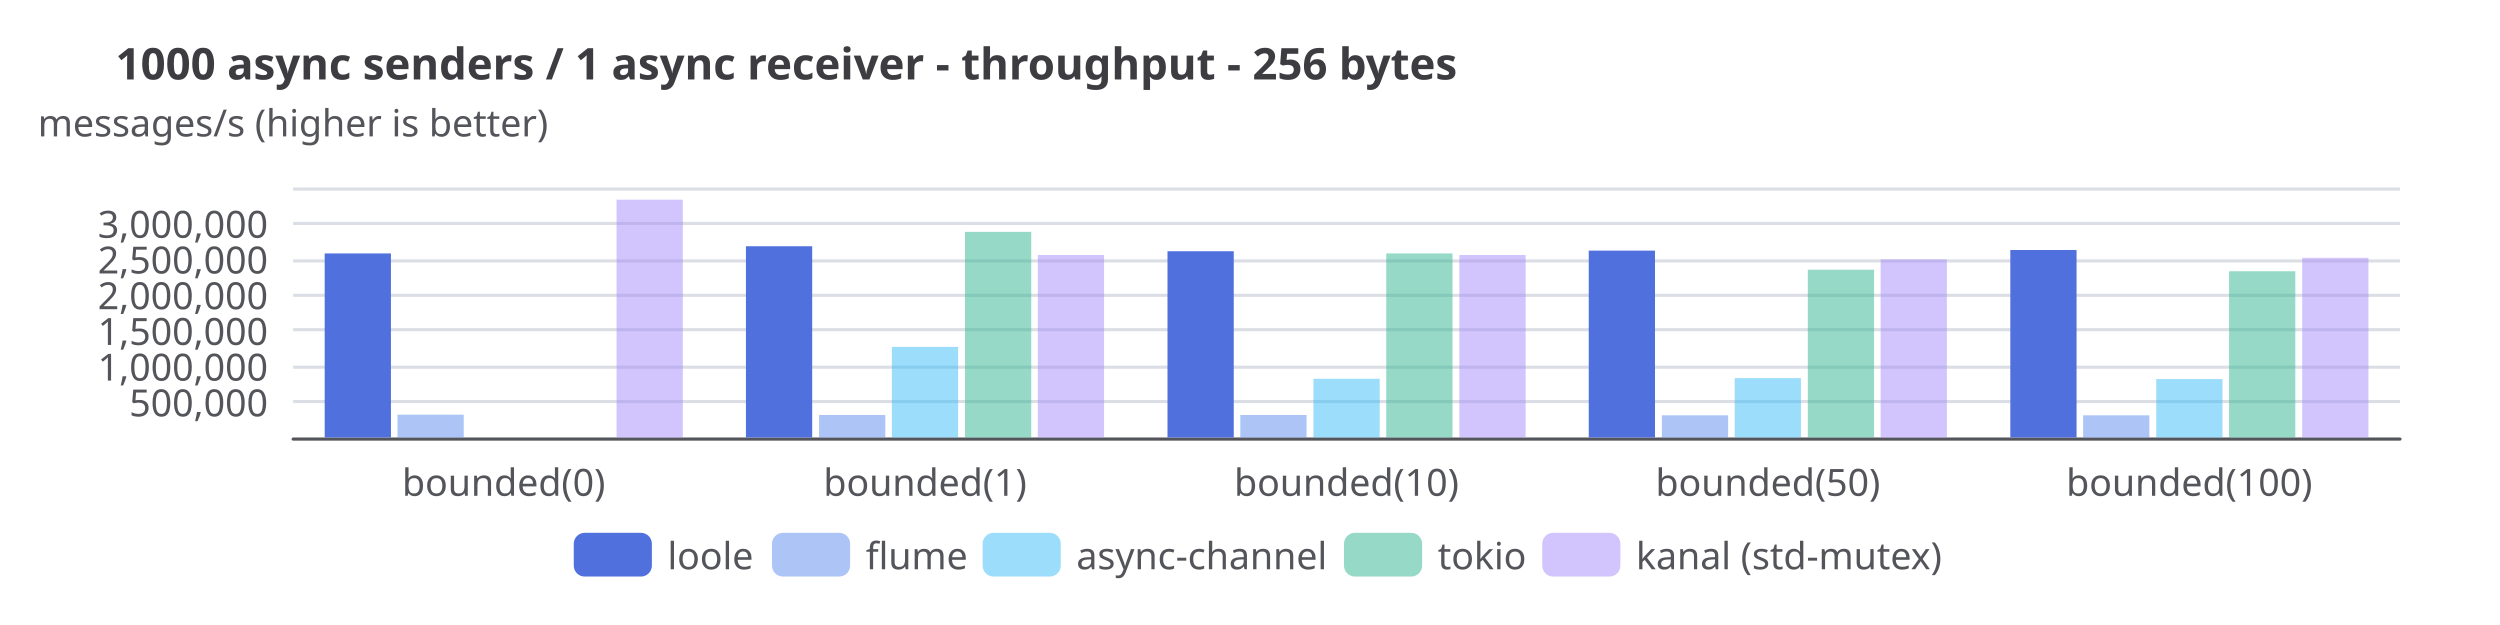
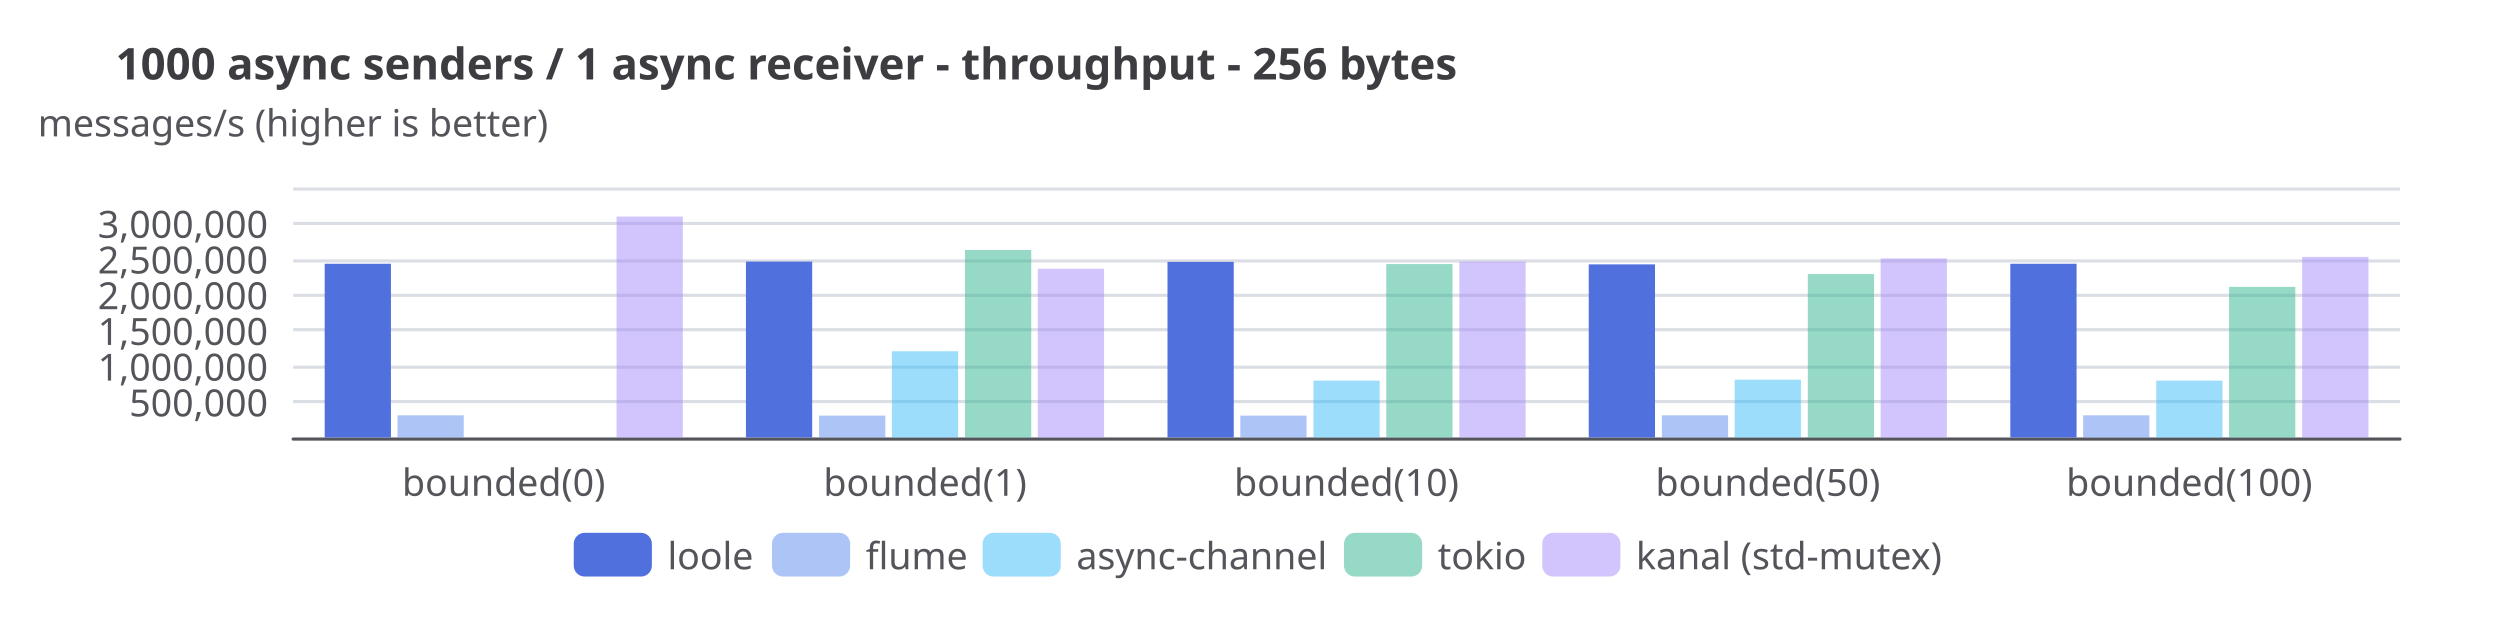
<svg xmlns="http://www.w3.org/2000/svg" width="800" height="200" version="1.1" baseProfile="full" viewBox="0 0 800 200">
  <rect width="800" height="200" x="0" y="0" fill="white" />
  <path d="M93.8 140.5L768 140.5" fill="none" pointer-events="visible" stroke="#dbdee4" class="zr1-cls-8" />
  <path d="M93.8 128.5L768 128.5" fill="none" pointer-events="visible" stroke="#dbdee4" class="zr1-cls-8" />
  <path d="M93.8 117.5L768 117.5" fill="none" pointer-events="visible" stroke="#dbdee4" class="zr1-cls-8" />
  <path d="M93.8 105.5L768 105.5" fill="none" pointer-events="visible" stroke="#dbdee4" class="zr1-cls-8" />
  <path d="M93.8 94.5L768 94.5" fill="none" pointer-events="visible" stroke="#dbdee4" class="zr1-cls-8" />
  <path d="M93.8 83.5L768 83.5" fill="none" pointer-events="visible" stroke="#dbdee4" class="zr1-cls-8" />
  <path d="M93.8 71.5L768 71.5" fill="none" pointer-events="visible" stroke="#dbdee4" class="zr1-cls-8" />
  <path d="M93.8 60.5L768 60.5" fill="none" pointer-events="visible" stroke="#dbdee4" class="zr1-cls-8" />
  <text dominant-baseline="central" text-anchor="middle" style="font-size:12px;font-family:sans-serif;" xml:space="preserve" y="-6" transform="translate(93.76 45)" fill="#54555a">messages/s (higher is better)</text>
  <path d="M93.8 140.5L768 140.5" fill="none" pointer-events="visible" stroke="#54555a" stroke-linecap="round" class="zr1-cls-8" />
  <text dominant-baseline="central" text-anchor="end" style="font-size:12px;font-family:sans-serif;" transform="translate(85.76 128.5714)" fill="#54555a">500,000</text>
  <text dominant-baseline="central" text-anchor="end" style="font-size:12px;font-family:sans-serif;" transform="translate(85.76 117.1429)" fill="#54555a">1,000,000</text>
  <text dominant-baseline="central" text-anchor="end" style="font-size:12px;font-family:sans-serif;" transform="translate(85.76 105.7143)" fill="#54555a">1,500,000</text>
  <text dominant-baseline="central" text-anchor="end" style="font-size:12px;font-family:sans-serif;" transform="translate(85.76 94.2857)" fill="#54555a">2,000,000</text>
  <text dominant-baseline="central" text-anchor="end" style="font-size:12px;font-family:sans-serif;" transform="translate(85.76 82.8571)" fill="#54555a">2,500,000</text>
  <text dominant-baseline="central" text-anchor="end" style="font-size:12px;font-family:sans-serif;" transform="translate(85.76 71.4286)" fill="#54555a">3,000,000</text>
  <text dominant-baseline="central" text-anchor="middle" style="font-size:12px;font-family:sans-serif;" y="6" transform="translate(161.184 148)" fill="#54555a">bounded(0)</text>
  <text dominant-baseline="central" text-anchor="middle" style="font-size:12px;font-family:sans-serif;" y="6" transform="translate(296.032 148)" fill="#54555a">bounded(1)</text>
  <text dominant-baseline="central" text-anchor="middle" style="font-size:12px;font-family:sans-serif;" y="6" transform="translate(430.88 148)" fill="#54555a">bounded(10)</text>
  <text dominant-baseline="central" text-anchor="middle" style="font-size:12px;font-family:sans-serif;" y="6" transform="translate(565.728 148)" fill="#54555a">bounded(50)</text>
  <text dominant-baseline="central" text-anchor="middle" style="font-size:12px;font-family:sans-serif;" y="6" transform="translate(700.576 148)" fill="#54555a">bounded(100)</text>
-   <path d="M103.9 140l21.2 0l0 -58.9l-21.2 0Z" fill="#5070dd" ecmeta_series_index="0" ecmeta_data_index="0" ecmeta_ssr_type="chart" class="zr1-cls-9" />
-   <path d="M238.7 140l21.2 0l0 -61.2l-21.2 0Z" fill="#5070dd" ecmeta_series_index="0" ecmeta_data_index="1" ecmeta_ssr_type="chart" class="zr1-cls-9" />
-   <path d="M373.6 140l21.2 0l0 -59.6l-21.2 0Z" fill="#5070dd" ecmeta_series_index="0" ecmeta_data_index="2" ecmeta_ssr_type="chart" class="zr1-cls-9" />
-   <path d="M508.4 140l21.2 0l0 -59.8l-21.2 0Z" fill="#5070dd" ecmeta_series_index="0" ecmeta_data_index="3" ecmeta_ssr_type="chart" class="zr1-cls-9" />
-   <path d="M643.3 140l21.2 0l0 -60l-21.2 0Z" fill="#5070dd" ecmeta_series_index="0" ecmeta_data_index="4" ecmeta_ssr_type="chart" class="zr1-cls-9" />
-   <path d="M127.2 140l21.2 0l0 -7.3l-21.2 0Z" fill="rgb(91,141,239)" fill-opacity="0.5" ecmeta_series_index="1" ecmeta_data_index="0" ecmeta_ssr_type="chart" class="zr1-cls-10" />
-   <path d="M262.1 140l21.2 0l0 -7.2l-21.2 0Z" fill="rgb(91,141,239)" fill-opacity="0.5" ecmeta_series_index="1" ecmeta_data_index="1" ecmeta_ssr_type="chart" class="zr1-cls-10" />
-   <path d="M396.9 140l21.2 0l0 -7.2l-21.2 0Z" fill="rgb(91,141,239)" fill-opacity="0.5" ecmeta_series_index="1" ecmeta_data_index="2" ecmeta_ssr_type="chart" class="zr1-cls-10" />
+   <path d="M103.9 140l21.2 0l0 -55.6l-21.2 0Z" fill="#5070dd" ecmeta_series_index="0" ecmeta_data_index="0" ecmeta_ssr_type="chart" class="zr1-cls-9" />
+   <path d="M238.7 140l21.2 0l0 -56.3l-21.2 0Z" fill="#5070dd" ecmeta_series_index="0" ecmeta_data_index="1" ecmeta_ssr_type="chart" class="zr1-cls-9" />
+   <path d="M373.6 140l21.2 0l0 -56.2l-21.2 0Z" fill="#5070dd" ecmeta_series_index="0" ecmeta_data_index="2" ecmeta_ssr_type="chart" class="zr1-cls-9" />
+   <path d="M508.4 140l21.2 0l0 -55.4l-21.2 0Z" fill="#5070dd" ecmeta_series_index="0" ecmeta_data_index="3" ecmeta_ssr_type="chart" class="zr1-cls-9" />
+   <path d="M643.3 140l21.2 0l0 -55.6l-21.2 0Z" fill="#5070dd" ecmeta_series_index="0" ecmeta_data_index="4" ecmeta_ssr_type="chart" class="zr1-cls-9" />
+   <path d="M127.2 140l21.2 0l0 -7.1l-21.2 0Z" fill="rgb(91,141,239)" fill-opacity="0.5" ecmeta_series_index="1" ecmeta_data_index="0" ecmeta_ssr_type="chart" class="zr1-cls-10" />
+   <path d="M262.1 140l21.2 0l0 -7l-21.2 0Z" fill="rgb(91,141,239)" fill-opacity="0.5" ecmeta_series_index="1" ecmeta_data_index="1" ecmeta_ssr_type="chart" class="zr1-cls-10" />
+   <path d="M396.9 140l21.2 0l0 -7l-21.2 0Z" fill="rgb(91,141,239)" fill-opacity="0.5" ecmeta_series_index="1" ecmeta_data_index="2" ecmeta_ssr_type="chart" class="zr1-cls-10" />
  <path d="M531.8 140l21.2 0l0 -7.1l-21.2 0Z" fill="rgb(91,141,239)" fill-opacity="0.5" ecmeta_series_index="1" ecmeta_data_index="3" ecmeta_ssr_type="chart" class="zr1-cls-10" />
  <path d="M666.6 140l21.2 0l0 -7.1l-21.2 0Z" fill="rgb(91,141,239)" fill-opacity="0.5" ecmeta_series_index="1" ecmeta_data_index="4" ecmeta_ssr_type="chart" class="zr1-cls-10" />
-   <path d="M285.4 140l21.2 0l0 -29l-21.2 0Z" fill="rgb(56,189,248)" fill-opacity="0.5" ecmeta_series_index="2" ecmeta_data_index="1" ecmeta_ssr_type="chart" class="zr1-cls-11" />
-   <path d="M420.3 140l21.2 0l0 -18.8l-21.2 0Z" fill="rgb(56,189,248)" fill-opacity="0.5" ecmeta_series_index="2" ecmeta_data_index="2" ecmeta_ssr_type="chart" class="zr1-cls-11" />
-   <path d="M555.1 140l21.2 0l0 -19l-21.2 0Z" fill="rgb(56,189,248)" fill-opacity="0.5" ecmeta_series_index="2" ecmeta_data_index="3" ecmeta_ssr_type="chart" class="zr1-cls-11" />
-   <path d="M690 140l21.2 0l0 -18.7l-21.2 0Z" fill="rgb(56,189,248)" fill-opacity="0.5" ecmeta_series_index="2" ecmeta_data_index="4" ecmeta_ssr_type="chart" class="zr1-cls-11" />
-   <path d="M308.8 140l21.2 0l0 -65.8l-21.2 0Z" fill="rgb(47,181,142)" fill-opacity="0.5" ecmeta_series_index="3" ecmeta_data_index="1" ecmeta_ssr_type="chart" class="zr1-cls-12" />
-   <path d="M443.6 140l21.2 0l0 -58.9l-21.2 0Z" fill="rgb(47,181,142)" fill-opacity="0.5" ecmeta_series_index="3" ecmeta_data_index="2" ecmeta_ssr_type="chart" class="zr1-cls-12" />
-   <path d="M578.5 140l21.2 0l0 -53.7l-21.2 0Z" fill="rgb(47,181,142)" fill-opacity="0.5" ecmeta_series_index="3" ecmeta_data_index="3" ecmeta_ssr_type="chart" class="zr1-cls-12" />
-   <path d="M713.3 140l21.2 0l0 -53.2l-21.2 0Z" fill="rgb(47,181,142)" fill-opacity="0.5" ecmeta_series_index="3" ecmeta_data_index="4" ecmeta_ssr_type="chart" class="zr1-cls-12" />
-   <path d="M197.3 140l21.2 0l0 -76.1l-21.2 0Z" fill="rgb(167,139,250)" fill-opacity="0.5" ecmeta_series_index="4" ecmeta_data_index="0" ecmeta_ssr_type="chart" class="zr1-cls-13" />
-   <path d="M332.1 140l21.2 0l0 -58.4l-21.2 0Z" fill="rgb(167,139,250)" fill-opacity="0.5" ecmeta_series_index="4" ecmeta_data_index="1" ecmeta_ssr_type="chart" class="zr1-cls-13" />
-   <path d="M467 140l21.2 0l0 -58.4l-21.2 0Z" fill="rgb(167,139,250)" fill-opacity="0.5" ecmeta_series_index="4" ecmeta_data_index="2" ecmeta_ssr_type="chart" class="zr1-cls-13" />
-   <path d="M601.8 140l21.2 0l0 -57l-21.2 0Z" fill="rgb(167,139,250)" fill-opacity="0.5" ecmeta_series_index="4" ecmeta_data_index="3" ecmeta_ssr_type="chart" class="zr1-cls-13" />
-   <path d="M736.7 140l21.2 0l0 -57.5l-21.2 0Z" fill="rgb(167,139,250)" fill-opacity="0.5" ecmeta_series_index="4" ecmeta_data_index="4" ecmeta_ssr_type="chart" class="zr1-cls-13" />
+   <path d="M285.4 140l21.2 0l0 -27.6l-21.2 0Z" fill="rgb(56,189,248)" fill-opacity="0.5" ecmeta_series_index="2" ecmeta_data_index="1" ecmeta_ssr_type="chart" class="zr1-cls-11" />
+   <path d="M420.3 140l21.2 0l0 -18.2l-21.2 0Z" fill="rgb(56,189,248)" fill-opacity="0.5" ecmeta_series_index="2" ecmeta_data_index="2" ecmeta_ssr_type="chart" class="zr1-cls-11" />
+   <path d="M555.1 140l21.2 0l0 -18.5l-21.2 0Z" fill="rgb(56,189,248)" fill-opacity="0.5" ecmeta_series_index="2" ecmeta_data_index="3" ecmeta_ssr_type="chart" class="zr1-cls-11" />
+   <path d="M690 140l21.2 0l0 -18.2l-21.2 0Z" fill="rgb(56,189,248)" fill-opacity="0.5" ecmeta_series_index="2" ecmeta_data_index="4" ecmeta_ssr_type="chart" class="zr1-cls-11" />
+   <path d="M308.8 140l21.2 0l0 -60l-21.2 0Z" fill="rgb(47,181,142)" fill-opacity="0.5" ecmeta_series_index="3" ecmeta_data_index="1" ecmeta_ssr_type="chart" class="zr1-cls-12" />
+   <path d="M443.6 140l21.2 0l0 -55.5l-21.2 0Z" fill="rgb(47,181,142)" fill-opacity="0.5" ecmeta_series_index="3" ecmeta_data_index="2" ecmeta_ssr_type="chart" class="zr1-cls-12" />
+   <path d="M578.5 140l21.2 0l0 -52.3l-21.2 0Z" fill="rgb(47,181,142)" fill-opacity="0.5" ecmeta_series_index="3" ecmeta_data_index="3" ecmeta_ssr_type="chart" class="zr1-cls-12" />
+   <path d="M713.3 140l21.2 0l0 -48.2l-21.2 0Z" fill="rgb(47,181,142)" fill-opacity="0.5" ecmeta_series_index="3" ecmeta_data_index="4" ecmeta_ssr_type="chart" class="zr1-cls-12" />
+   <path d="M197.3 140l21.2 0l0 -70.7l-21.2 0Z" fill="rgb(167,139,250)" fill-opacity="0.5" ecmeta_series_index="4" ecmeta_data_index="0" ecmeta_ssr_type="chart" class="zr1-cls-13" />
+   <path d="M332.1 140l21.2 0l0 -54l-21.2 0Z" fill="rgb(167,139,250)" fill-opacity="0.5" ecmeta_series_index="4" ecmeta_data_index="1" ecmeta_ssr_type="chart" class="zr1-cls-13" />
+   <path d="M467 140l21.2 0l0 -56.3l-21.2 0Z" fill="rgb(167,139,250)" fill-opacity="0.5" ecmeta_series_index="4" ecmeta_data_index="2" ecmeta_ssr_type="chart" class="zr1-cls-13" />
+   <path d="M601.8 140l21.2 0l0 -57.3l-21.2 0Z" fill="rgb(167,139,250)" fill-opacity="0.5" ecmeta_series_index="4" ecmeta_data_index="3" ecmeta_ssr_type="chart" class="zr1-cls-13" />
+   <path d="M736.7 140l21.2 0l0 -57.8l-21.2 0Z" fill="rgb(167,139,250)" fill-opacity="0.5" ecmeta_series_index="4" ecmeta_data_index="4" ecmeta_ssr_type="chart" class="zr1-cls-13" />
  <path d="M-5 -5.5l442.8 0l0 25l-442.8 0Z" transform="translate(183.6 170.5)" fill="rgb(0,0,0)" fill-opacity="0" stroke="#b7b9be" stroke-width="0" class="zr1-cls-8" />
  <path d="M3.5 0L21.5 0A3.5 3.5 0 0 1 25 3.5L25 10.5A3.5 3.5 0 0 1 21.5 14L3.5 14A3.5 3.5 0 0 1 0 10.5L0 3.5A3.5 3.5 0 0 1 3.5 0Z" transform="translate(183.6 170.5)" fill="#5070dd" ecmeta_series_index="0" ecmeta_data_index="0" ecmeta_ssr_type="legend" ecmeta_silent="true" class="zr1-cls-8" />
  <text dominant-baseline="central" text-anchor="start" style="font-size:12px;font-family:sans-serif;" x="30" y="7" transform="translate(183.6 170.5)" fill="#54555a">loole</text>
  <path d="M0 0l55.4 0l0 14l-55.4 0Z" transform="translate(183.6 170.5)" fill="none" pointer-events="visible" ecmeta_series_index="0" ecmeta_data_index="0" ecmeta_ssr_type="legend" class="zr1-cls-14" />
  <path d="M3.5 0L21.5 0A3.5 3.5 0 0 1 25 3.5L25 10.5A3.5 3.5 0 0 1 21.5 14L3.5 14A3.5 3.5 0 0 1 0 10.5L0 3.5A3.5 3.5 0 0 1 3.5 0Z" transform="translate(247.04 170.5)" fill="rgb(91,141,239)" fill-opacity="0.5" ecmeta_series_index="1" ecmeta_data_index="1" ecmeta_ssr_type="legend" ecmeta_silent="true" class="zr1-cls-8" />
  <text dominant-baseline="central" text-anchor="start" style="font-size:12px;font-family:sans-serif;" x="30" y="7" transform="translate(247.04 170.5)" fill="#54555a">flume</text>
  <path d="M0 0l59.4 0l0 14l-59.4 0Z" transform="translate(247.04 170.5)" fill="none" pointer-events="visible" ecmeta_series_index="1" ecmeta_data_index="1" ecmeta_ssr_type="legend" class="zr1-cls-14" />
  <path d="M3.5 0L21.5 0A3.5 3.5 0 0 1 25 3.5L25 10.5A3.5 3.5 0 0 1 21.5 14L3.5 14A3.5 3.5 0 0 1 0 10.5L0 3.5A3.5 3.5 0 0 1 3.5 0Z" transform="translate(314.44 170.5)" fill="rgb(56,189,248)" fill-opacity="0.5" ecmeta_series_index="2" ecmeta_data_index="2" ecmeta_ssr_type="legend" ecmeta_silent="true" class="zr1-cls-8" />
  <text dominant-baseline="central" text-anchor="start" style="font-size:12px;font-family:sans-serif;" x="30" y="7" transform="translate(314.44 170.5)" fill="#54555a">async-channel</text>
  <path d="M0 0l107.6 0l0 14l-107.6 0Z" transform="translate(314.44 170.5)" fill="none" pointer-events="visible" ecmeta_series_index="2" ecmeta_data_index="2" ecmeta_ssr_type="legend" class="zr1-cls-14" />
  <path d="M3.5 0L21.5 0A3.5 3.5 0 0 1 25 3.5L25 10.5A3.5 3.5 0 0 1 21.5 14L3.5 14A3.5 3.5 0 0 1 0 10.5L0 3.5A3.5 3.5 0 0 1 3.5 0Z" transform="translate(430.08 170.5)" fill="rgb(47,181,142)" fill-opacity="0.5" ecmeta_series_index="3" ecmeta_data_index="3" ecmeta_ssr_type="legend" ecmeta_silent="true" class="zr1-cls-8" />
  <text dominant-baseline="central" text-anchor="start" style="font-size:12px;font-family:sans-serif;" x="30" y="7" transform="translate(430.08 170.5)" fill="#54555a">tokio</text>
  <path d="M0 0l55.4 0l0 14l-55.4 0Z" transform="translate(430.08 170.5)" fill="none" pointer-events="visible" ecmeta_series_index="3" ecmeta_data_index="3" ecmeta_ssr_type="legend" class="zr1-cls-14" />
  <path d="M3.5 0L21.5 0A3.5 3.5 0 0 1 25 3.5L25 10.5A3.5 3.5 0 0 1 21.5 14L3.5 14A3.5 3.5 0 0 1 0 10.5L0 3.5A3.5 3.5 0 0 1 3.5 0Z" transform="translate(493.52 170.5)" fill="rgb(167,139,250)" fill-opacity="0.5" ecmeta_series_index="4" ecmeta_data_index="4" ecmeta_ssr_type="legend" ecmeta_silent="true" class="zr1-cls-8" />
  <text dominant-baseline="central" text-anchor="start" style="font-size:12px;font-family:sans-serif;" xml:space="preserve" x="30" y="7" transform="translate(493.52 170.5)" fill="#54555a">kanal (std-mutex)</text>
  <path d="M0 0l122.9 0l0 14l-122.9 0Z" transform="translate(493.52 170.5)" fill="none" pointer-events="visible" ecmeta_series_index="4" ecmeta_data_index="4" ecmeta_ssr_type="legend" class="zr1-cls-14" />
  <path d="M-5 -5l403.1 0l0 24l-403.1 0Z" transform="translate(37 13)" fill="rgb(0,0,0)" fill-opacity="0" stroke="#3c3c41" stroke-width="0" class="zr1-cls-8" />
  <text dominant-baseline="central" text-anchor="start" style="font-size:14px;font-family:sans-serif;font-weight:bold;" xml:space="preserve" y="7" transform="translate(37 13)" fill="#3c3c41">1000 async senders / 1 async receiver - throughput - 256 bytes</text>
  <style>
.zr1-cls-8:hover {
pointer-events:none;
}
.zr1-cls-9:hover {
cursor:pointer;
fill:rgba(88,123,243,1);
}
.zr1-cls-10:hover {
cursor:pointer;
fill:rgba(100,155,255,0.5);
}
.zr1-cls-11:hover {
cursor:pointer;
fill:rgba(61,207,255,0.5);
}
.zr1-cls-12:hover {
cursor:pointer;
fill:rgba(51,199,156,0.5);
}
.zr1-cls-13:hover {
cursor:pointer;
fill:rgba(183,152,255,0.5);
}
.zr1-cls-14:hover {
cursor:pointer;
fill:rgba(0,0,0,0);
}



</style>
</svg>
